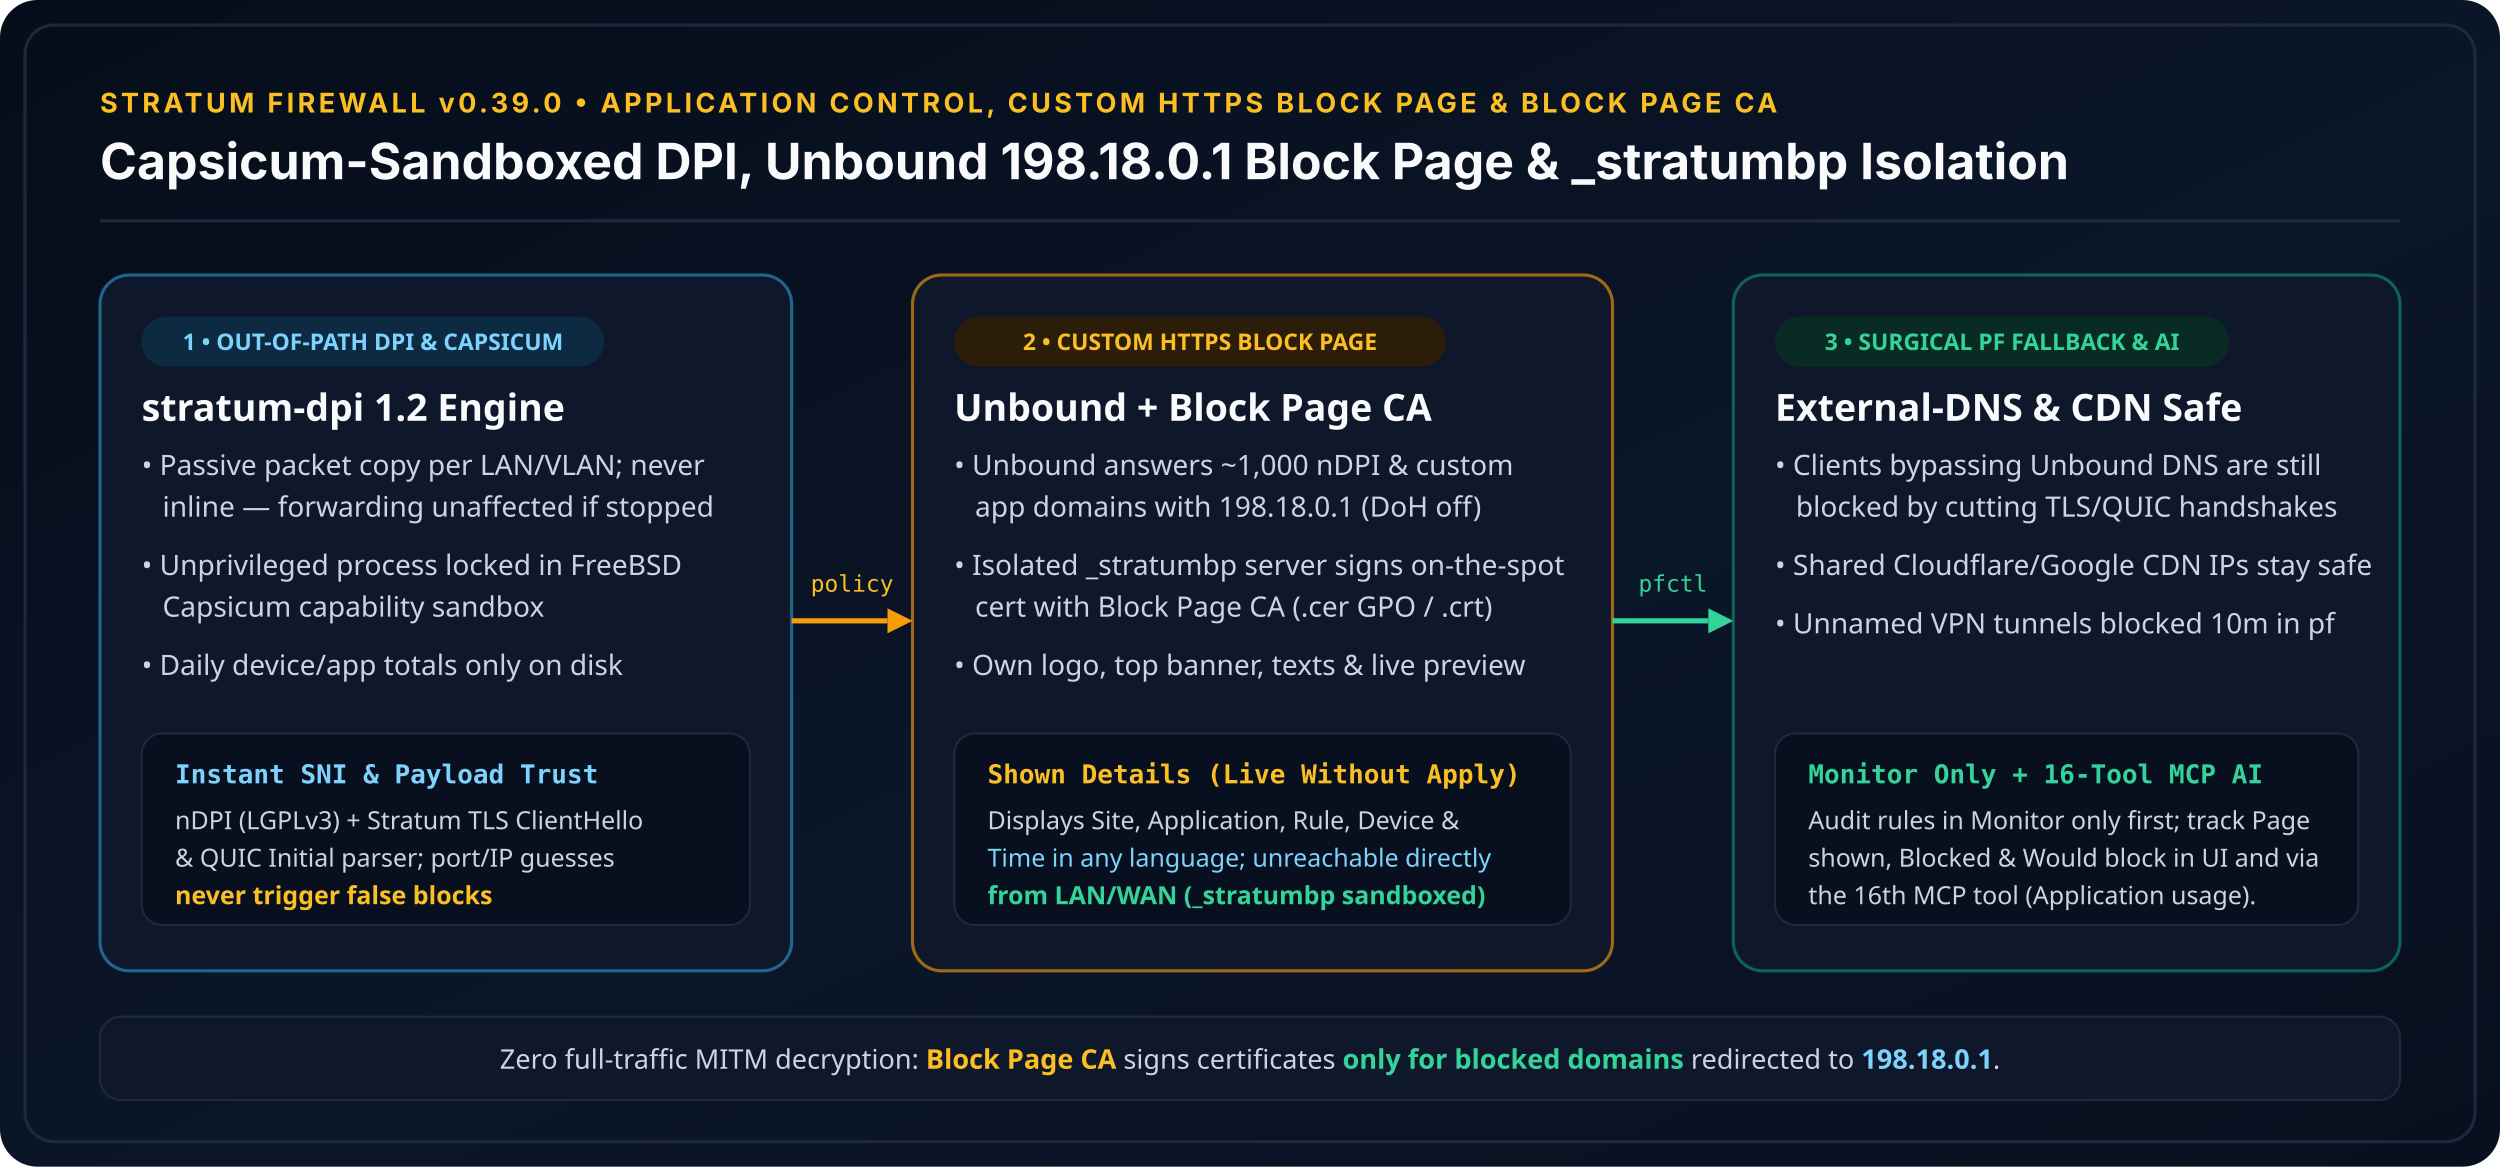
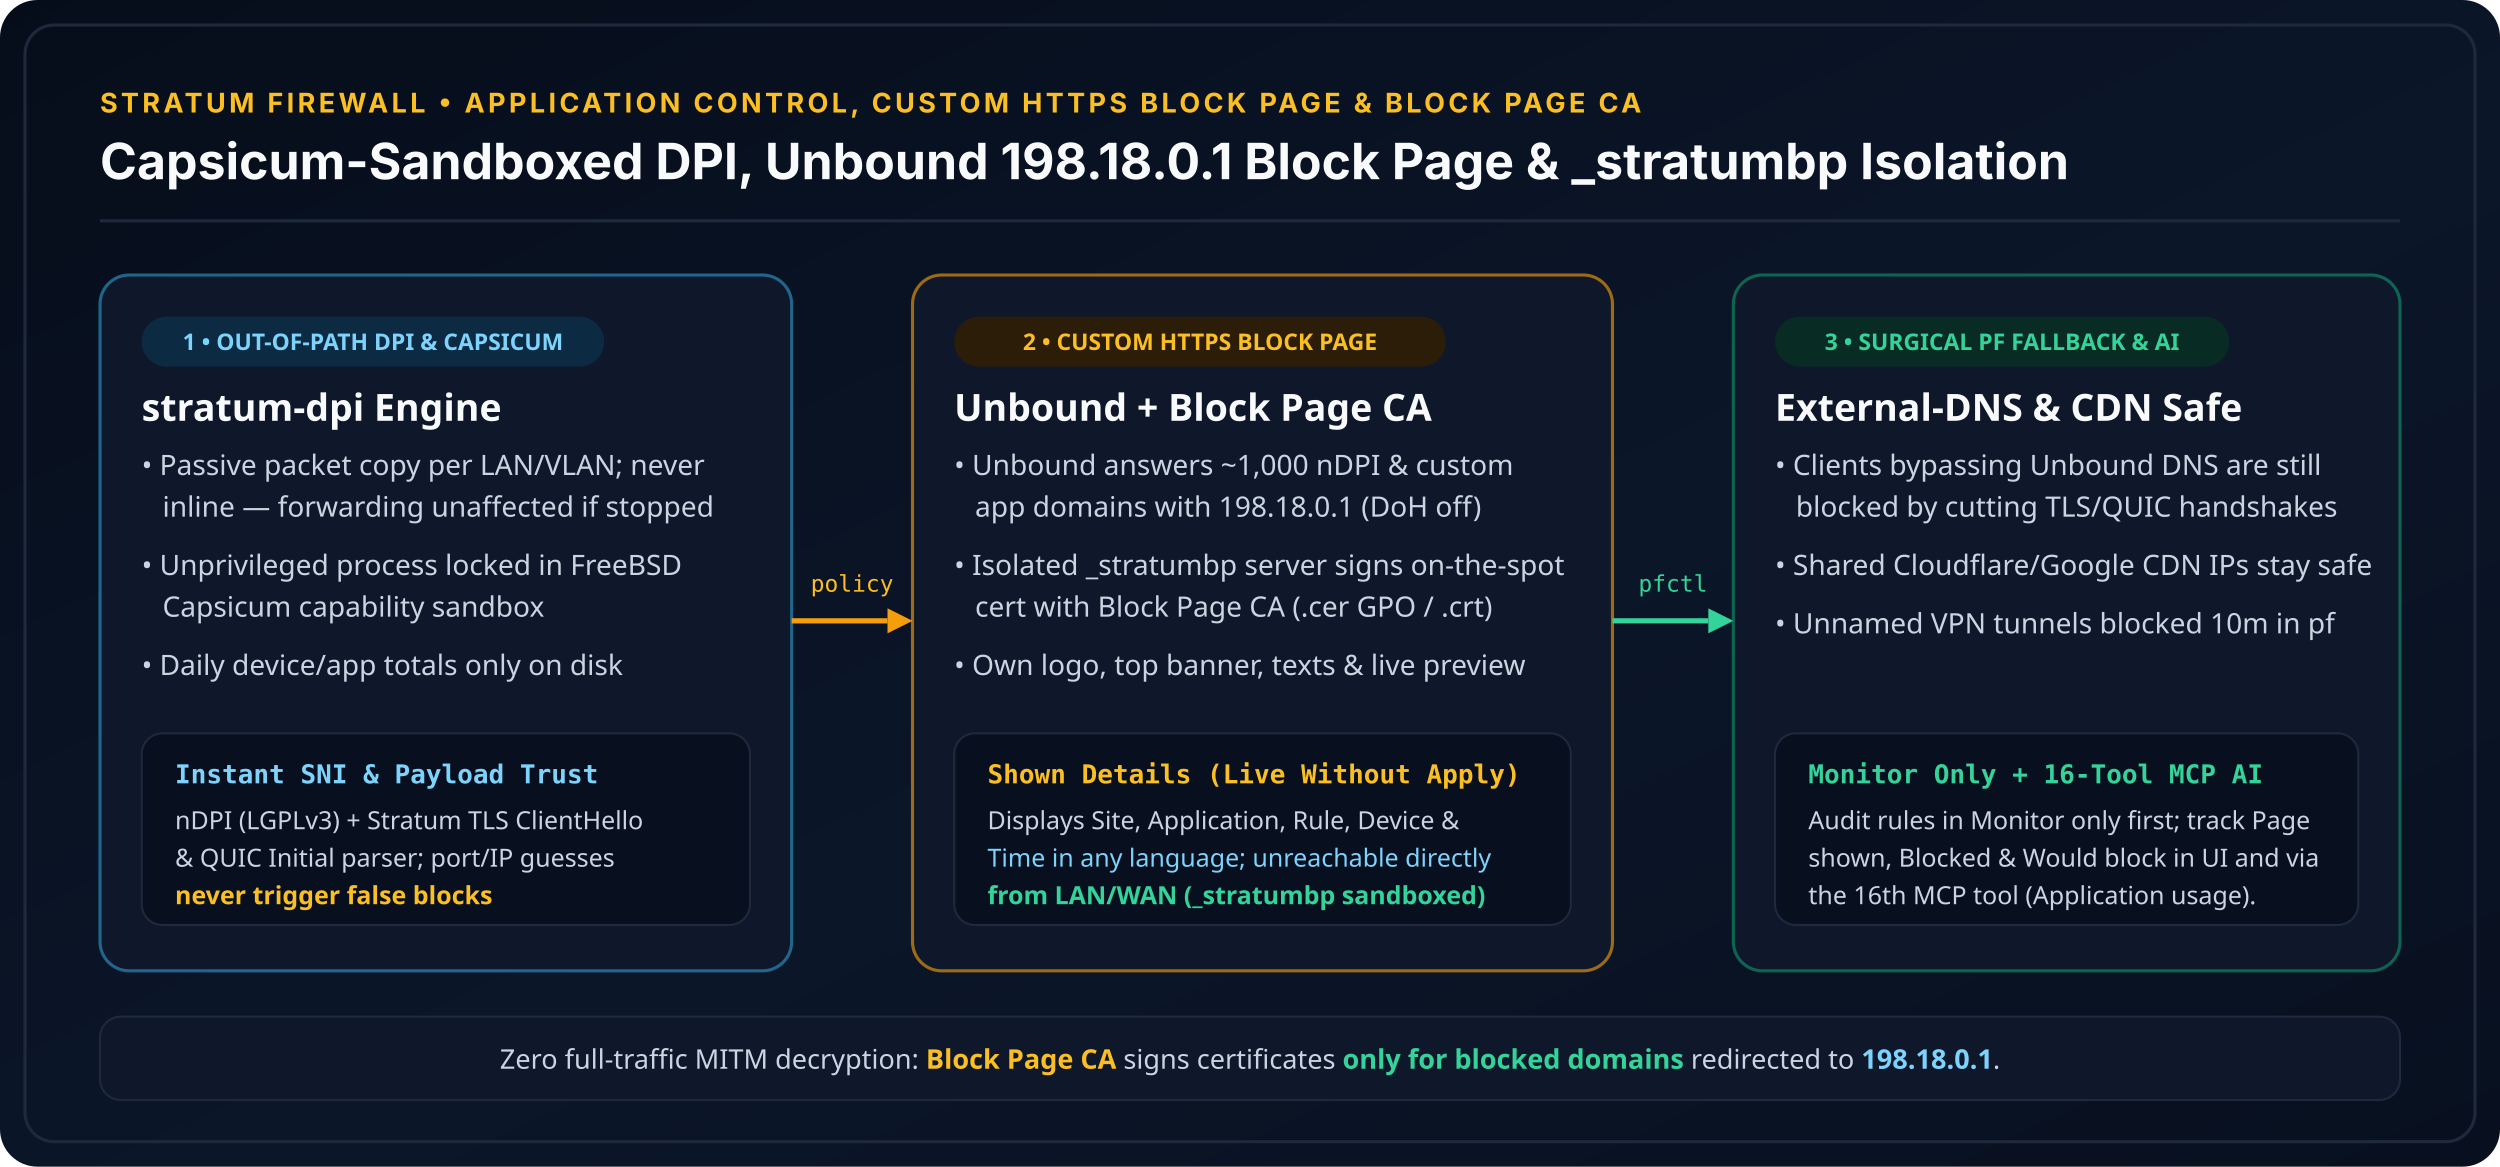
- <svg xmlns="http://www.w3.org/2000/svg" viewBox="0 0 1200 560" width="1200" height="560" role="img" aria-label="Stratum Firewall v0.39.0 Application Control, Custom Block Page, Block Page CA and stratum-dpi 1.2 Architecture">
+ <svg xmlns="http://www.w3.org/2000/svg" viewBox="0 0 1200 560" width="1200" height="560" role="img" aria-label="Stratum Firewall Application Control, Custom Block Page, Block Page CA and stratum-dpi Architecture">
  <defs>
    <linearGradient id="bgApp39" x1="0%" y1="0%" x2="100%" y2="100%">
      <stop offset="0%" stop-color="#060d1a" />
      <stop offset="55%" stop-color="#0b1629" />
      <stop offset="100%" stop-color="#08101f" />
    </linearGradient>
  </defs>
  <rect width="1200" height="560" rx="18" fill="url(#bgApp39)" />
  <rect x="12" y="12" width="1176" height="536" rx="14" fill="none" stroke="#1e293b" stroke-width="1.5" />
-   <text x="48" y="54" fill="#fbbf24" font-family="system-ui, -apple-system, sans-serif" font-size="13" font-weight="700" letter-spacing="1.6">STRATUM FIREWALL v0.39.0 • APPLICATION CONTROL, CUSTOM HTTPS BLOCK PAGE &amp; BLOCK PAGE CA</text>
+   <text x="48" y="54" fill="#fbbf24" font-family="system-ui, -apple-system, sans-serif" font-size="13" font-weight="700" letter-spacing="1.6">STRATUM FIREWALL • APPLICATION CONTROL, CUSTOM HTTPS BLOCK PAGE &amp; BLOCK PAGE CA</text>
  <text x="48" y="86" fill="#f8fafc" font-family="system-ui, -apple-system, sans-serif" font-size="24" font-weight="700">Capsicum-Sandboxed DPI, Unbound 198.18.0.1 Block Page &amp; _stratumbp Isolation</text>
  <line x1="48" y1="106" x2="1152" y2="106" stroke="#1e293b" stroke-width="1.5" />
  <rect x="48" y="132" width="332" height="334" rx="14" fill="#0f172a" stroke="#38bdf8" stroke-opacity="0.48" stroke-width="1.5" />
  <rect x="68" y="152" width="222" height="24" rx="12" fill="#0c2a42" />
  <text x="179" y="168" text-anchor="middle" fill="#7dd3fc" font-family="system-ui, sans-serif" font-size="11" font-weight="700">1 • OUT-OF-PATH DPI &amp; CAPSICUM</text>
-   <text x="68" y="202" fill="#f8fafc" font-family="system-ui, sans-serif" font-size="18" font-weight="700">stratum-dpi 1.2 Engine</text>
+   <text x="68" y="202" fill="#f8fafc" font-family="system-ui, sans-serif" font-size="18" font-weight="700">stratum-dpi Engine</text>
  <text x="68" y="228" fill="#cbd5e1" font-family="system-ui, sans-serif" font-size="13.5">• Passive packet copy per LAN/VLAN; never</text>
  <text x="78" y="248" fill="#cbd5e1" font-family="system-ui, sans-serif" font-size="13.5">inline — forwarding unaffected if stopped</text>
  <text x="68" y="276" fill="#cbd5e1" font-family="system-ui, sans-serif" font-size="13.5">• Unprivileged process locked in FreeBSD</text>
  <text x="78" y="296" fill="#cbd5e1" font-family="system-ui, sans-serif" font-size="13.5">Capsicum capability sandbox</text>
  <text x="68" y="324" fill="#cbd5e1" font-family="system-ui, sans-serif" font-size="13.5">• Daily device/app totals only on disk</text>
  <rect x="68" y="352" width="292" height="92" rx="10" fill="#08101f" stroke="#1e293b" />
  <text x="84" y="376" fill="#7dd3fc" font-family="monospace" font-size="12.5" font-weight="700">Instant SNI &amp; Payload Trust</text>
  <text x="84" y="398" fill="#cbd5e1" font-family="system-ui, sans-serif" font-size="12">nDPI (LGPLv3) + Stratum TLS ClientHello</text>
  <text x="84" y="416" fill="#cbd5e1" font-family="system-ui, sans-serif" font-size="12">&amp; QUIC Initial parser; port/IP guesses</text>
  <text x="84" y="434" fill="#fbbf24" font-family="system-ui, sans-serif" font-size="12" font-weight="700">never trigger false blocks</text>
  <line x1="380" y1="298" x2="426" y2="298" stroke="#f59e0b" stroke-width="2.5" />
  <polygon points="426,292 438,298 426,304" fill="#f59e0b" />
  <text x="409" y="284" text-anchor="middle" fill="#fbbf24" font-family="monospace" font-size="11">policy</text>
  <rect x="438" y="132" width="336" height="334" rx="14" fill="#0f172a" stroke="#f59e0b" stroke-opacity="0.62" stroke-width="1.5" />
  <rect x="458" y="152" width="236" height="24" rx="12" fill="#2b1d07" />
  <text x="576" y="168" text-anchor="middle" fill="#fbbf24" font-family="system-ui, sans-serif" font-size="11" font-weight="700">2 • CUSTOM HTTPS BLOCK PAGE</text>
  <text x="458" y="202" fill="#f8fafc" font-family="system-ui, sans-serif" font-size="18" font-weight="700">Unbound + Block Page CA</text>
  <text x="458" y="228" fill="#cbd5e1" font-family="system-ui, sans-serif" font-size="13.5">• Unbound answers ~1,000 nDPI &amp; custom</text>
  <text x="468" y="248" fill="#cbd5e1" font-family="system-ui, sans-serif" font-size="13.5">app domains with 198.18.0.1 (DoH off)</text>
  <text x="458" y="276" fill="#cbd5e1" font-family="system-ui, sans-serif" font-size="13.5">• Isolated _stratumbp server signs on-the-spot</text>
  <text x="468" y="296" fill="#cbd5e1" font-family="system-ui, sans-serif" font-size="13.5">cert with Block Page CA (.cer GPO / .crt)</text>
  <text x="458" y="324" fill="#cbd5e1" font-family="system-ui, sans-serif" font-size="13.5">• Own logo, top banner, texts &amp; live preview</text>
  <rect x="458" y="352" width="296" height="92" rx="10" fill="#08101f" stroke="#1e293b" />
  <text x="474" y="376" fill="#fbbf24" font-family="monospace" font-size="12.5" font-weight="700">Shown Details (Live Without Apply)</text>
  <text x="474" y="398" fill="#cbd5e1" font-family="system-ui, sans-serif" font-size="12">Displays Site, Application, Rule, Device &amp;</text>
  <text x="474" y="416" fill="#7dd3fc" font-family="system-ui, sans-serif" font-size="12">Time in any language; unreachable directly</text>
  <text x="474" y="434" fill="#34d399" font-family="system-ui, sans-serif" font-size="12" font-weight="700">from LAN/WAN (_stratumbp sandboxed)</text>
  <line x1="774" y1="298" x2="820" y2="298" stroke="#34d399" stroke-width="2.5" />
  <polygon points="820,292 832,298 820,304" fill="#34d399" />
  <text x="803" y="284" text-anchor="middle" fill="#34d399" font-family="monospace" font-size="11">pfctl</text>
  <rect x="832" y="132" width="320" height="334" rx="14" fill="#0f172a" stroke="#10b981" stroke-opacity="0.48" stroke-width="1.5" />
  <rect x="852" y="152" width="218" height="24" rx="12" fill="#082c24" />
  <text x="961" y="168" text-anchor="middle" fill="#34d399" font-family="system-ui, sans-serif" font-size="11" font-weight="700">3 • SURGICAL PF FALLBACK &amp; AI</text>
  <text x="852" y="202" fill="#f8fafc" font-family="system-ui, sans-serif" font-size="18" font-weight="700">External-DNS &amp; CDN Safe</text>
  <text x="852" y="228" fill="#cbd5e1" font-family="system-ui, sans-serif" font-size="13.5">• Clients bypassing Unbound DNS are still</text>
  <text x="862" y="248" fill="#cbd5e1" font-family="system-ui, sans-serif" font-size="13.5">blocked by cutting TLS/QUIC handshakes</text>
  <text x="852" y="276" fill="#cbd5e1" font-family="system-ui, sans-serif" font-size="13.5">• Shared Cloudflare/Google CDN IPs stay safe</text>
  <text x="852" y="304" fill="#cbd5e1" font-family="system-ui, sans-serif" font-size="13.5">• Unnamed VPN tunnels blocked 10m in pf</text>
  <rect x="852" y="352" width="280" height="92" rx="10" fill="#08101f" stroke="#1e293b" />
  <text x="868" y="376" fill="#34d399" font-family="monospace" font-size="12.5" font-weight="700">Monitor Only + 16-Tool MCP AI</text>
  <text x="868" y="398" fill="#cbd5e1" font-family="system-ui, sans-serif" font-size="12">Audit rules in Monitor only first; track Page</text>
  <text x="868" y="416" fill="#cbd5e1" font-family="system-ui, sans-serif" font-size="12">shown, Blocked &amp; Would block in UI and via</text>
  <text x="868" y="434" fill="#cbd5e1" font-family="system-ui, sans-serif" font-size="12">the 16th MCP tool (Application usage).</text>
  <rect x="48" y="488" width="1104" height="40" rx="10" fill="#0f172a" stroke="#1e293b" />
  <text x="600" y="513" text-anchor="middle" fill="#cbd5e1" font-family="system-ui, sans-serif" font-size="13">Zero full-traffic MITM decryption: <tspan fill="#fbbf24" font-weight="700">Block Page CA</tspan> signs certificates <tspan fill="#34d399" font-weight="700">only for blocked domains</tspan> redirected to <tspan fill="#7dd3fc" font-weight="700">198.18.0.1</tspan>.</text>
</svg>
